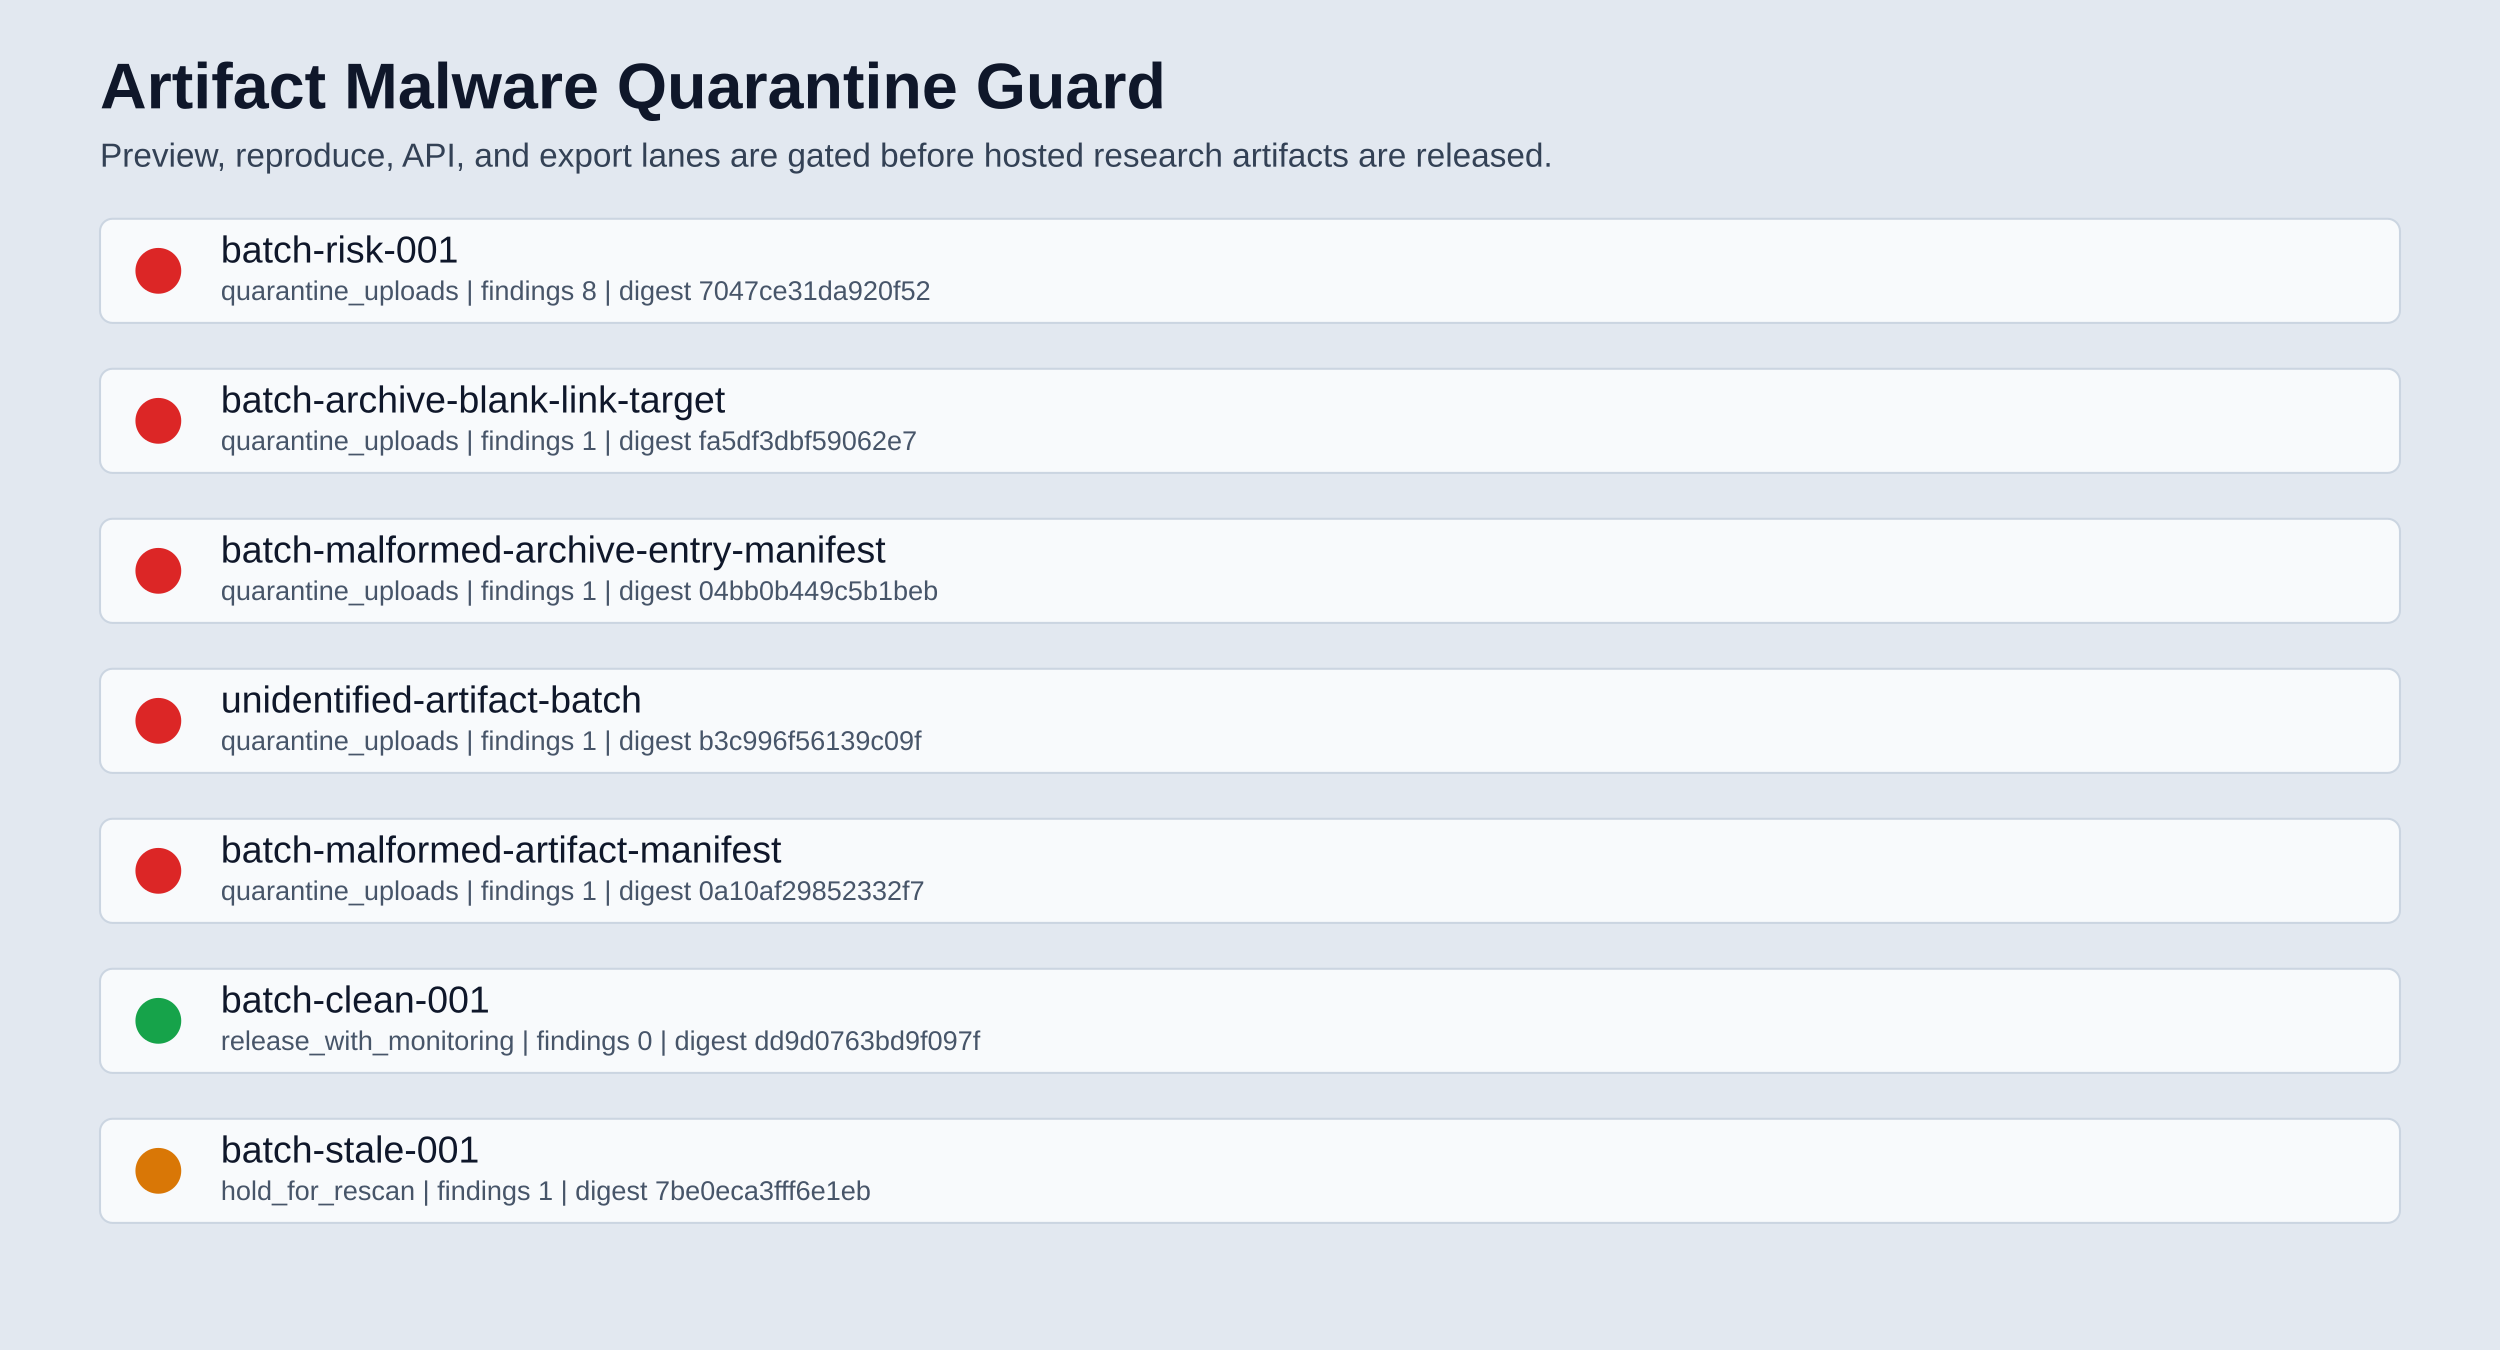
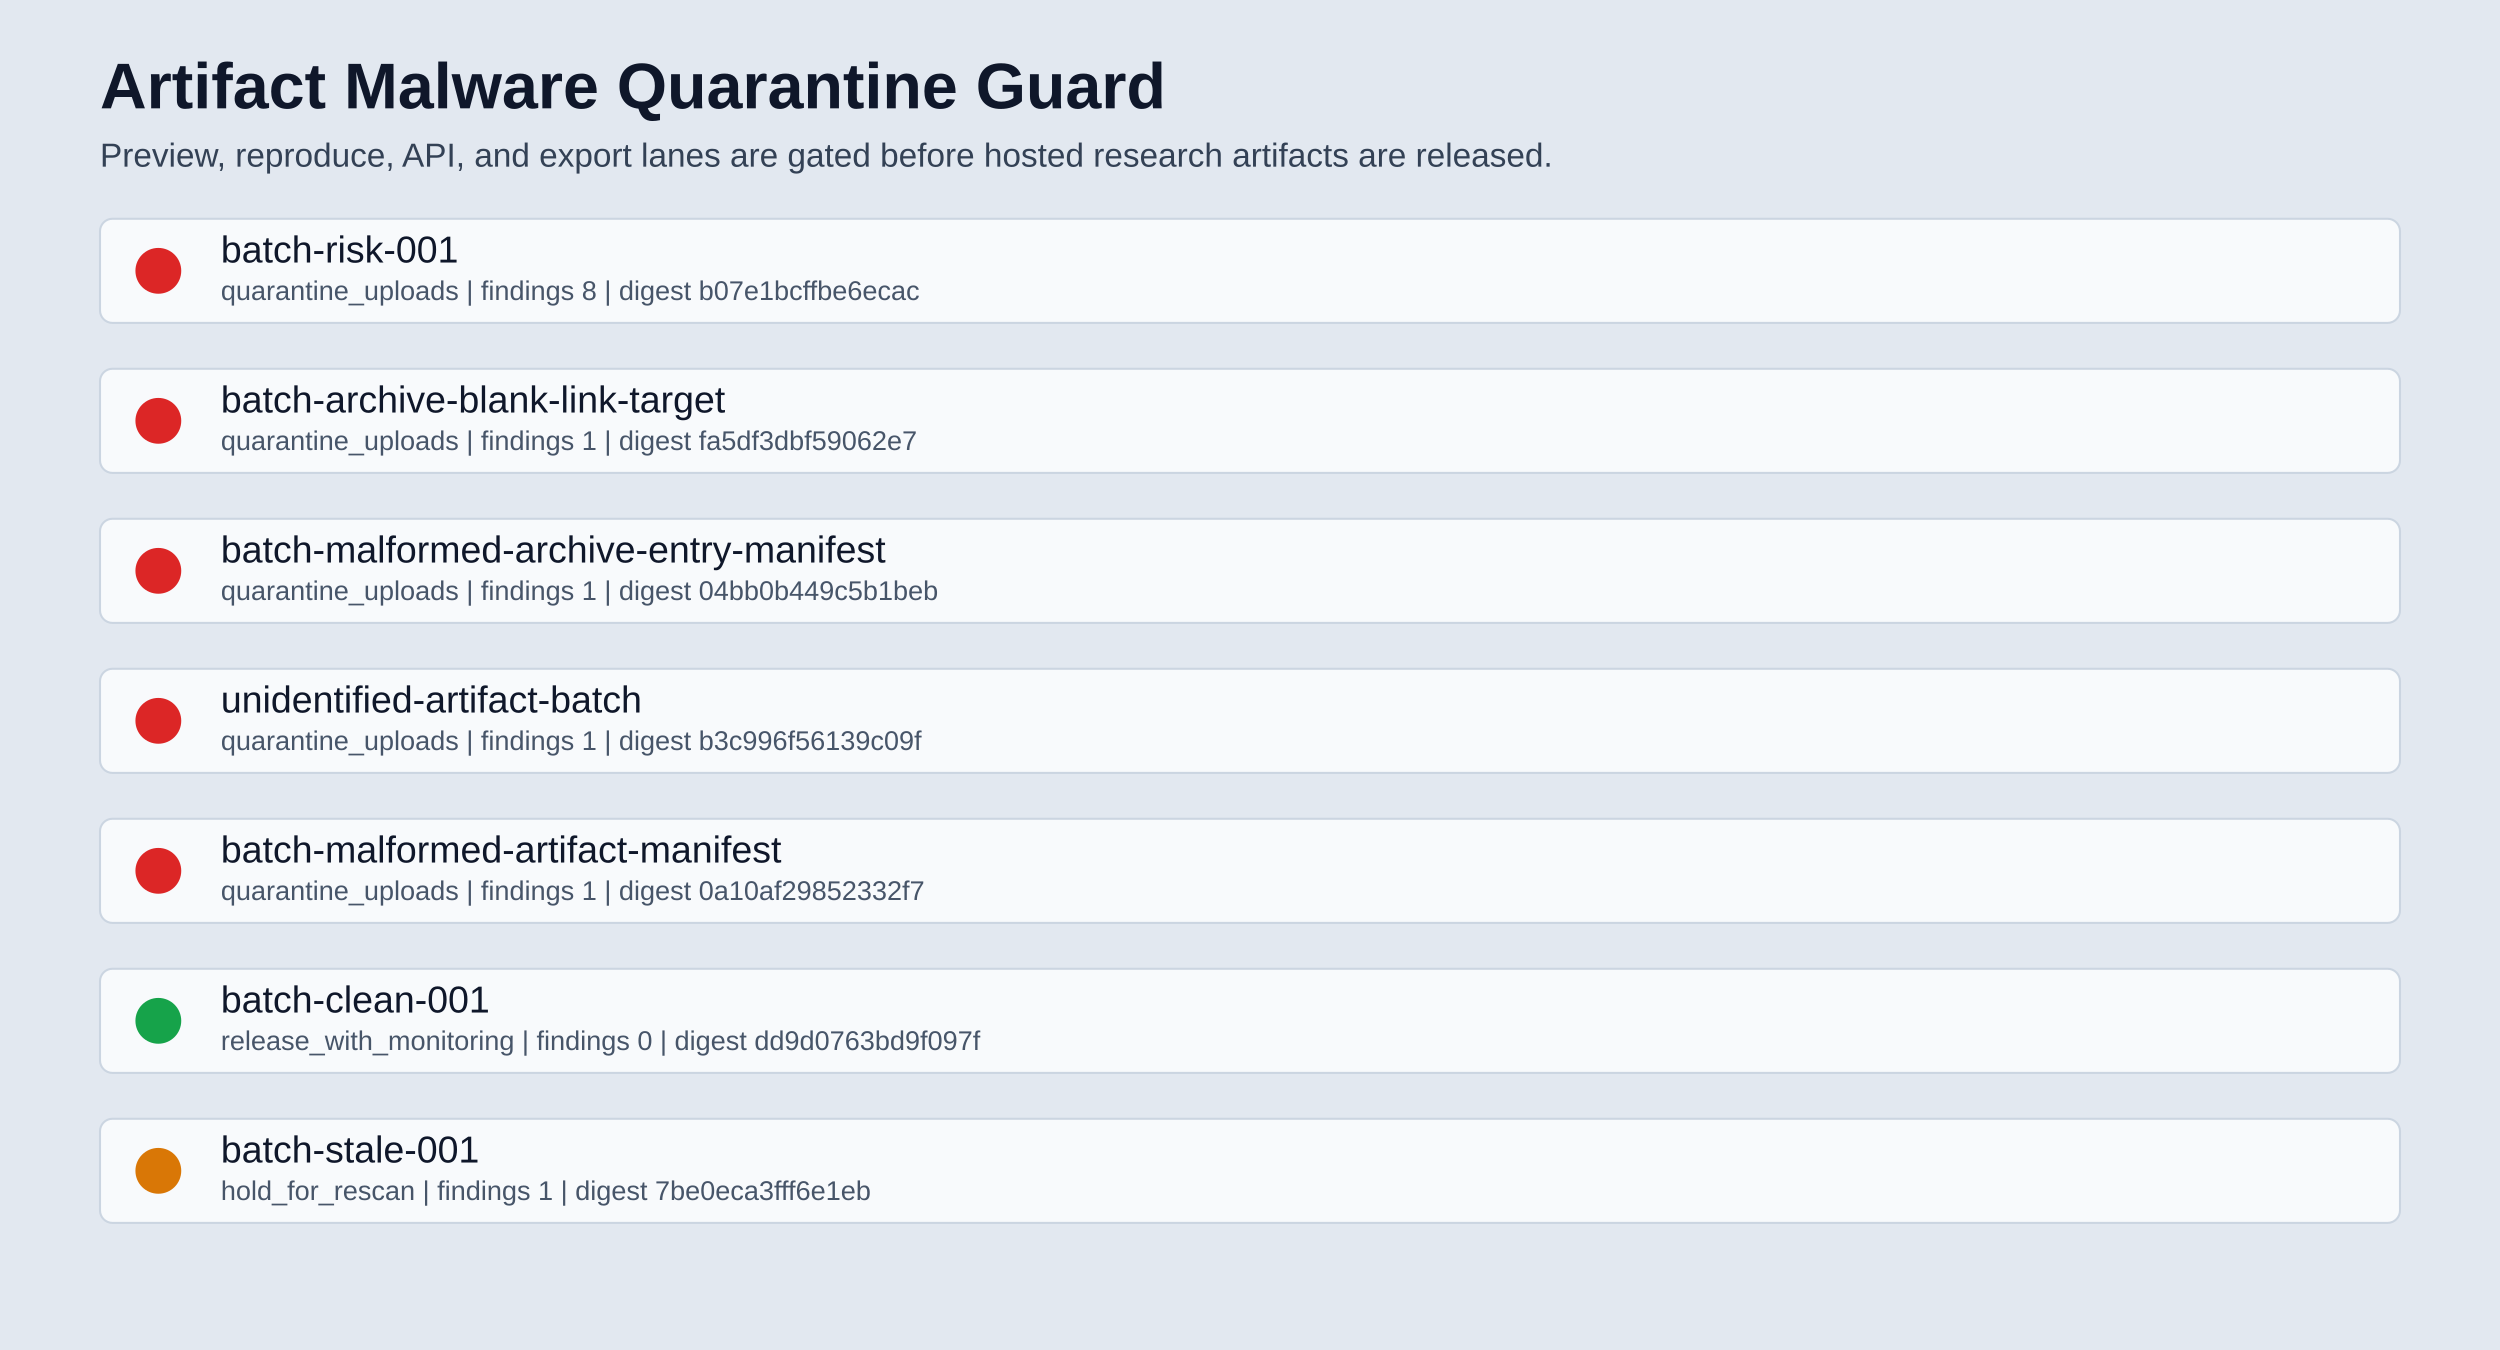
<svg xmlns="http://www.w3.org/2000/svg" width="1200" height="648" viewBox="0 0 1200 648">
  <rect width="1200" height="648" fill="#e2e8f0" />
  <text x="48" y="52" font-size="31" font-family="Arial" font-weight="700" fill="#0f172a">Artifact Malware Quarantine Guard</text>
  <text x="48" y="80" font-size="16" font-family="Arial" fill="#334155">Preview, reproduce, API, and export lanes are gated before hosted research artifacts are released.</text>
  <g transform="translate(48 105)">
    <rect width="1104" height="50" rx="6" fill="#f8fafc" stroke="#cbd5e1" />
    <circle cx="28" cy="25" r="11" fill="#dc2626" />
    <text x="58" y="21" font-size="18" font-family="Arial" fill="#0f172a">batch-risk-001</text>
-     <text x="58" y="39" font-size="13" font-family="Arial" fill="#475569">quarantine_uploads | findings 8 | digest 7047ce31da920f52</text>
+     <text x="58" y="39" font-size="13" font-family="Arial" fill="#475569">quarantine_uploads | findings 8 | digest b07e1bcffbe6ecac</text>
  </g>
  <g transform="translate(48 177)">
    <rect width="1104" height="50" rx="6" fill="#f8fafc" stroke="#cbd5e1" />
    <circle cx="28" cy="25" r="11" fill="#dc2626" />
    <text x="58" y="21" font-size="18" font-family="Arial" fill="#0f172a">batch-archive-blank-link-target</text>
    <text x="58" y="39" font-size="13" font-family="Arial" fill="#475569">quarantine_uploads | findings 1 | digest fa5df3dbf59062e7</text>
  </g>
  <g transform="translate(48 249)">
    <rect width="1104" height="50" rx="6" fill="#f8fafc" stroke="#cbd5e1" />
    <circle cx="28" cy="25" r="11" fill="#dc2626" />
    <text x="58" y="21" font-size="18" font-family="Arial" fill="#0f172a">batch-malformed-archive-entry-manifest</text>
    <text x="58" y="39" font-size="13" font-family="Arial" fill="#475569">quarantine_uploads | findings 1 | digest 04bb0b449c5b1beb</text>
  </g>
  <g transform="translate(48 321)">
    <rect width="1104" height="50" rx="6" fill="#f8fafc" stroke="#cbd5e1" />
    <circle cx="28" cy="25" r="11" fill="#dc2626" />
    <text x="58" y="21" font-size="18" font-family="Arial" fill="#0f172a">unidentified-artifact-batch</text>
    <text x="58" y="39" font-size="13" font-family="Arial" fill="#475569">quarantine_uploads | findings 1 | digest b3c996f56139c09f</text>
  </g>
  <g transform="translate(48 393)">
    <rect width="1104" height="50" rx="6" fill="#f8fafc" stroke="#cbd5e1" />
    <circle cx="28" cy="25" r="11" fill="#dc2626" />
    <text x="58" y="21" font-size="18" font-family="Arial" fill="#0f172a">batch-malformed-artifact-manifest</text>
    <text x="58" y="39" font-size="13" font-family="Arial" fill="#475569">quarantine_uploads | findings 1 | digest 0a10af29852332f7</text>
  </g>
  <g transform="translate(48 465)">
    <rect width="1104" height="50" rx="6" fill="#f8fafc" stroke="#cbd5e1" />
    <circle cx="28" cy="25" r="11" fill="#16a34a" />
    <text x="58" y="21" font-size="18" font-family="Arial" fill="#0f172a">batch-clean-001</text>
    <text x="58" y="39" font-size="13" font-family="Arial" fill="#475569">release_with_monitoring | findings 0 | digest dd9d0763bd9f097f</text>
  </g>
  <g transform="translate(48 537)">
    <rect width="1104" height="50" rx="6" fill="#f8fafc" stroke="#cbd5e1" />
    <circle cx="28" cy="25" r="11" fill="#d97706" />
    <text x="58" y="21" font-size="18" font-family="Arial" fill="#0f172a">batch-stale-001</text>
    <text x="58" y="39" font-size="13" font-family="Arial" fill="#475569">hold_for_rescan | findings 1 | digest 7be0eca3fff6e1eb</text>
  </g>
</svg>
